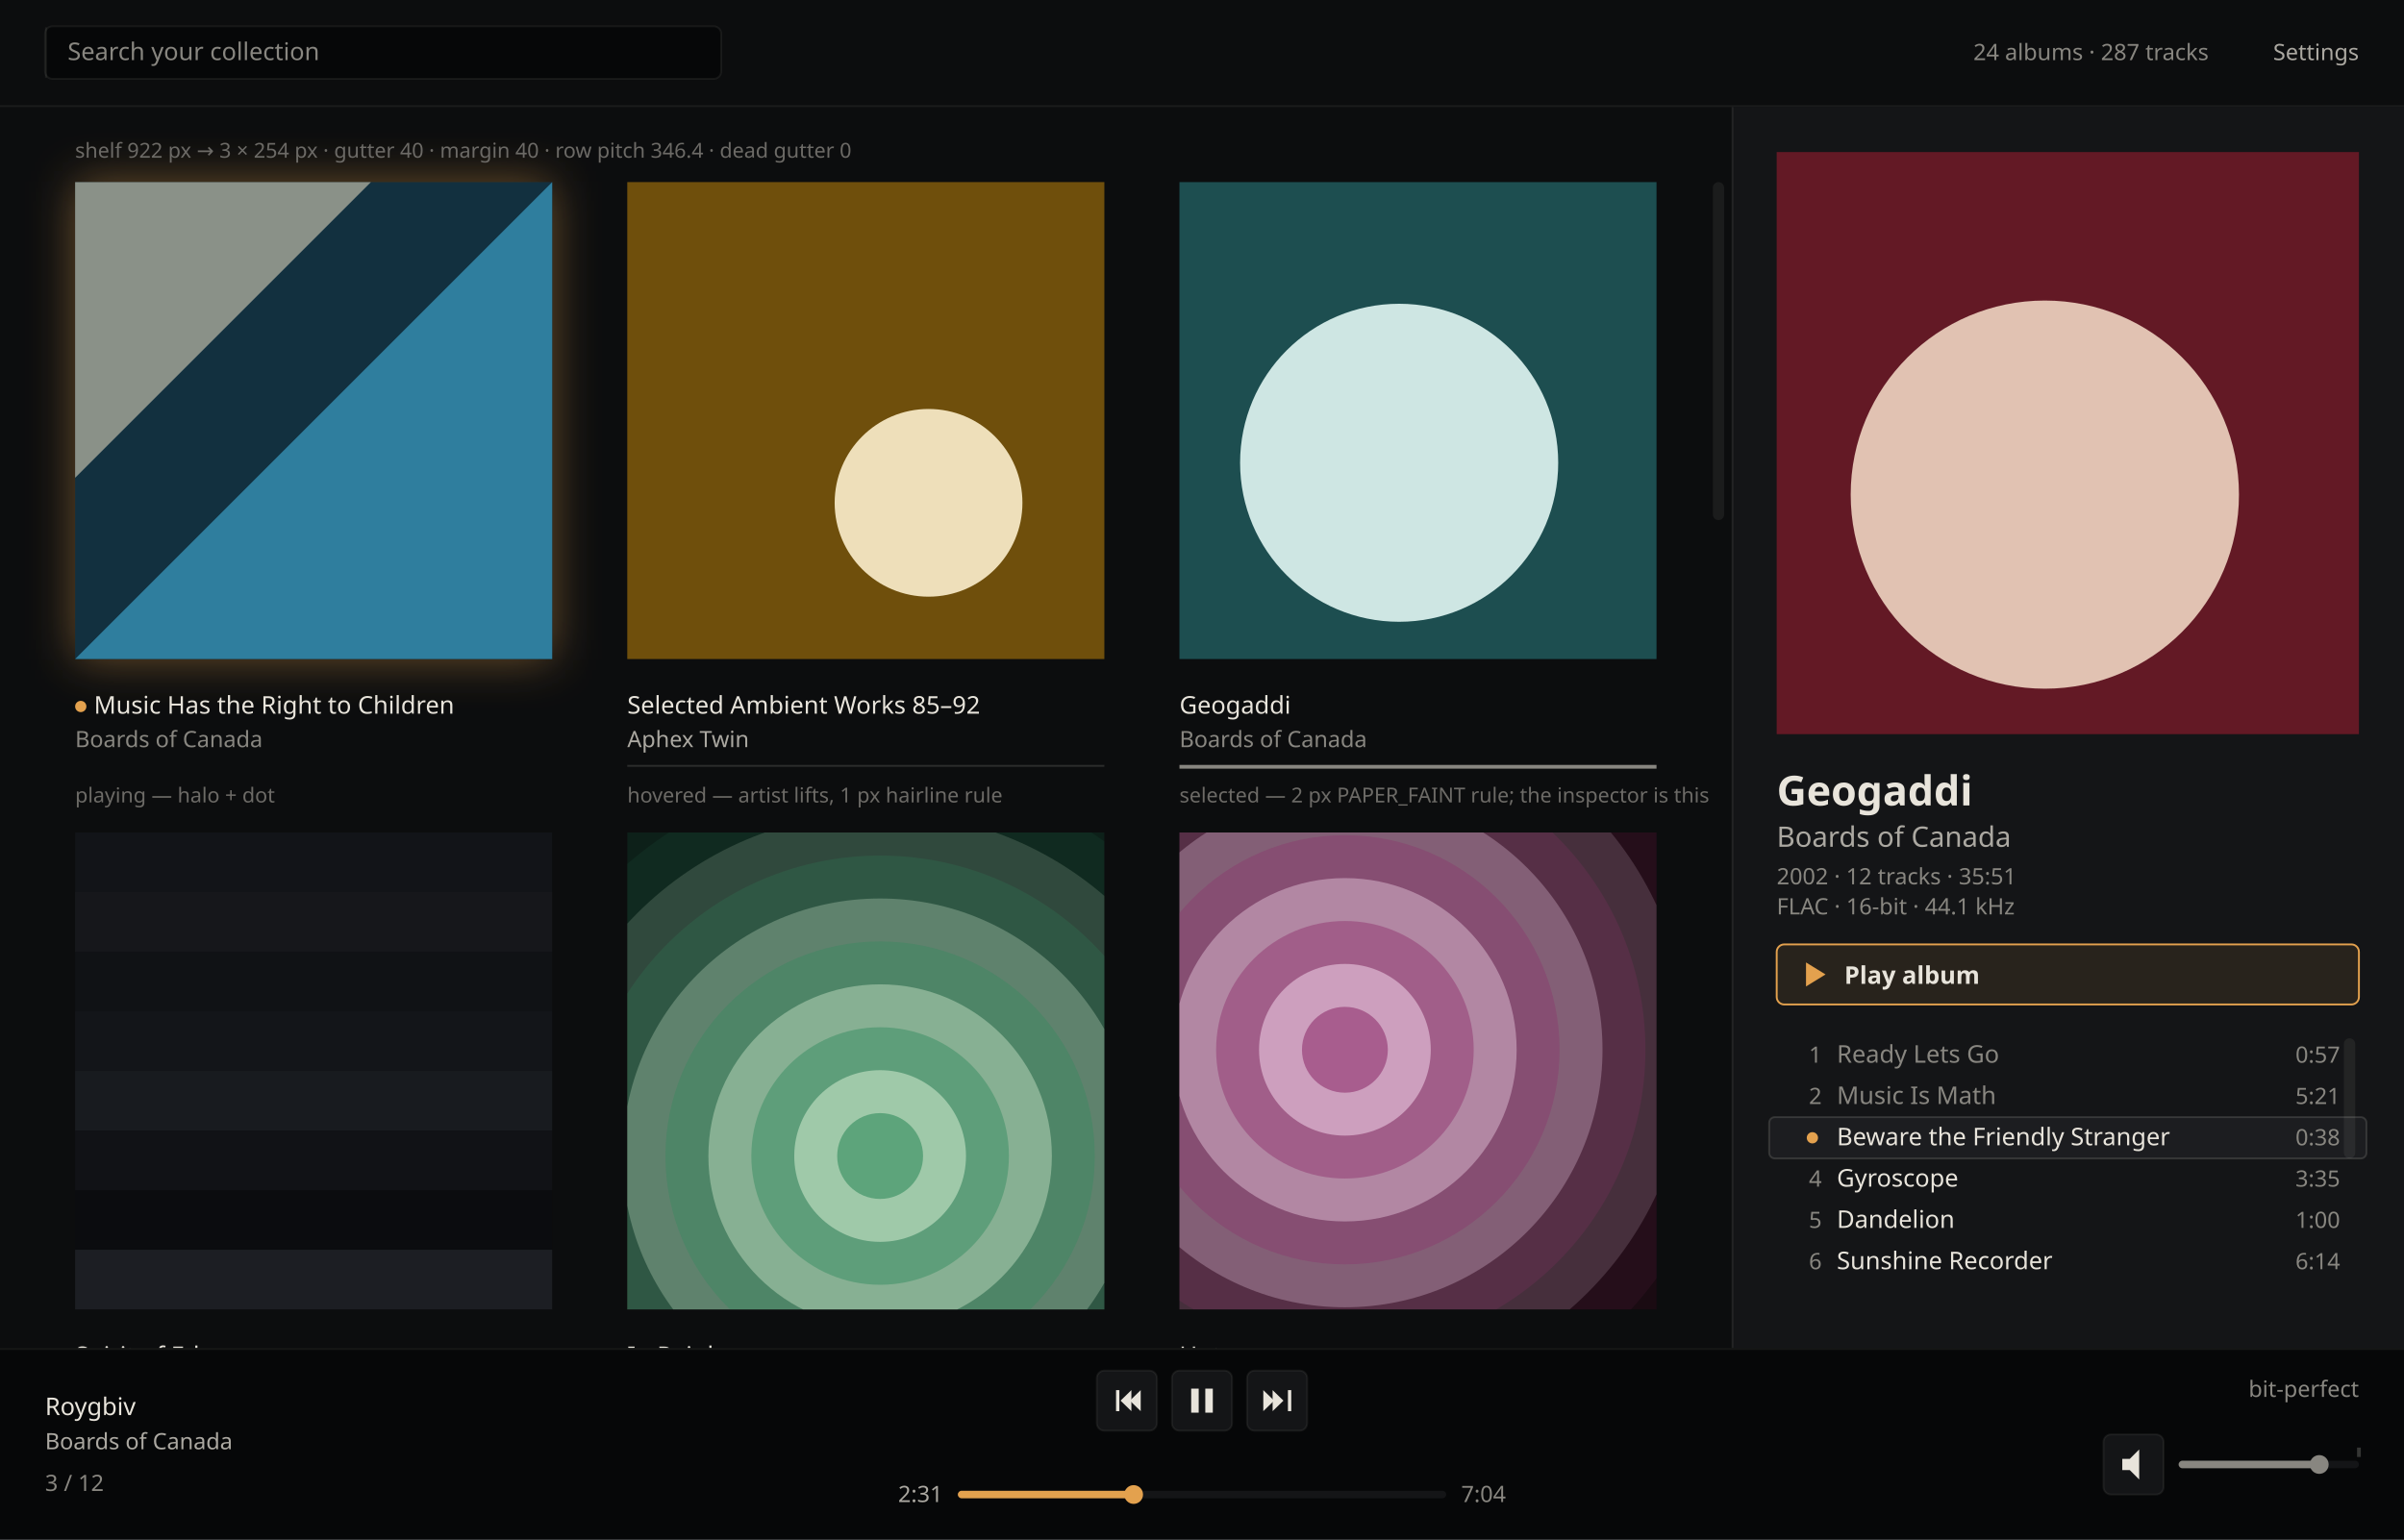
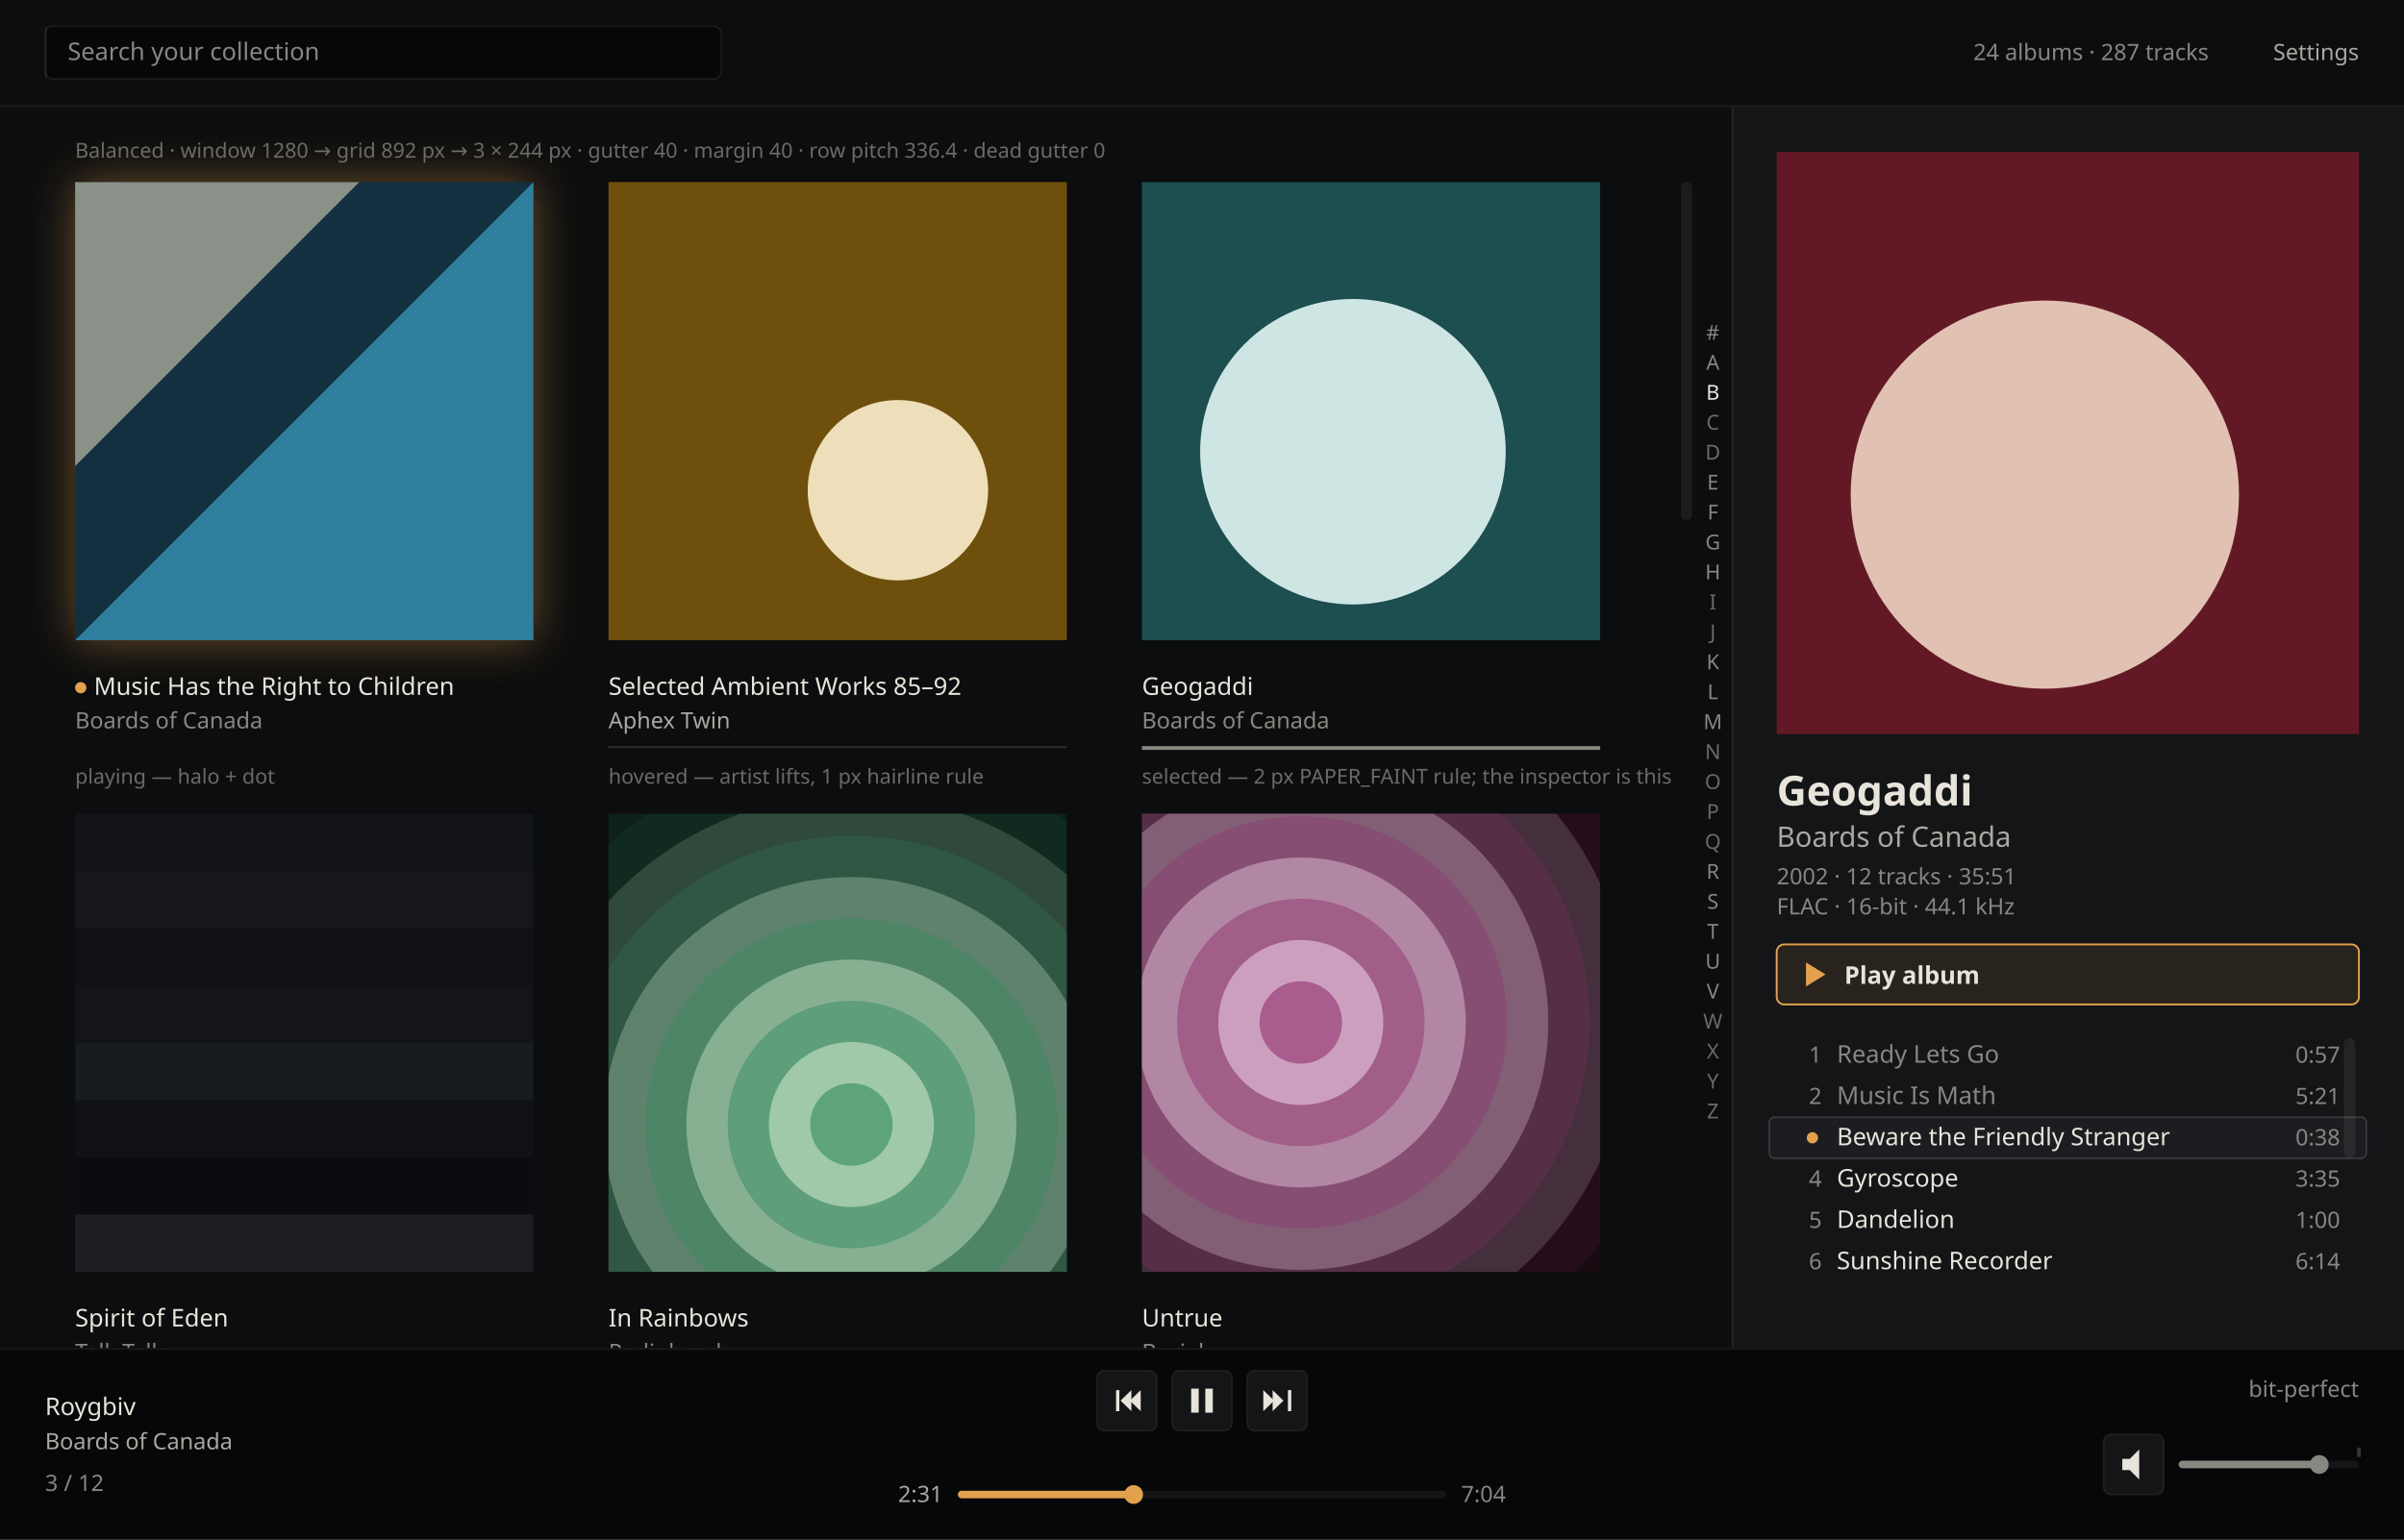
<svg xmlns="http://www.w3.org/2000/svg" width="1280" height="820" viewBox="0 0 1280 820">
  <defs>
-     <clipPath id="shelfclip">
-       <rect x="0" y="57" width="922" height="661" />
-     </clipPath>
-     <filter id="halo0" x="-60%" y="-60%" width="220%" height="220%">
+     <clipPath id="shelfclip112">
+       <rect x="0" y="57" width="892.0" height="661" />
+     </clipPath>
+     <filter id="halo113" x="-60%" y="-60%" width="220%" height="220%">
      <feGaussianBlur stdDeviation="12.0" />
    </filter>
-     <clipPath id="clip0">
-       <rect x="40.00" y="97.00" width="254.00" height="254.00" />
-     </clipPath>
-     <clipPath id="lab36">
-       <rect x="40.00" y="367.00" width="254.00" height="36.40" />
-     </clipPath>
-     <clipPath id="clip1">
-       <rect x="334.00" y="97.00" width="254.00" height="254.00" />
-     </clipPath>
-     <clipPath id="lab37">
-       <rect x="334.00" y="367.00" width="254.00" height="36.40" />
-     </clipPath>
-     <clipPath id="clip2">
-       <rect x="628.00" y="97.00" width="254.00" height="254.00" />
-     </clipPath>
-     <clipPath id="lab38">
-       <rect x="628.00" y="367.00" width="254.00" height="36.40" />
-     </clipPath>
-     <clipPath id="clip3">
-       <rect x="40.00" y="443.40" width="254.00" height="254.00" />
-     </clipPath>
-     <clipPath id="lab39">
-       <rect x="40.00" y="713.40" width="254.00" height="36.40" />
-     </clipPath>
-     <clipPath id="clip4">
-       <rect x="334.00" y="443.40" width="254.00" height="254.00" />
-     </clipPath>
-     <clipPath id="lab40">
-       <rect x="334.00" y="713.40" width="254.00" height="36.40" />
-     </clipPath>
-     <clipPath id="clip5">
-       <rect x="628.00" y="443.40" width="254.00" height="254.00" />
-     </clipPath>
-     <clipPath id="lab41">
-       <rect x="628.00" y="713.40" width="254.00" height="36.40" />
-     </clipPath>
-     <clipPath id="clip6">
-       <rect x="40.00" y="789.80" width="254.00" height="254.00" />
-     </clipPath>
-     <clipPath id="lab42">
-       <rect x="40.00" y="1059.80" width="254.00" height="36.40" />
-     </clipPath>
-     <clipPath id="clip7">
-       <rect x="334.00" y="789.80" width="254.00" height="254.00" />
-     </clipPath>
-     <clipPath id="lab43">
-       <rect x="334.00" y="1059.80" width="254.00" height="36.40" />
-     </clipPath>
-     <clipPath id="clip8">
-       <rect x="628.00" y="789.80" width="254.00" height="254.00" />
-     </clipPath>
-     <clipPath id="lab44">
-       <rect x="628.00" y="1059.80" width="254.00" height="36.40" />
-     </clipPath>
-     <clipPath id="clip15">
+     <clipPath id="clip114">
+       <rect x="40.00" y="97.00" width="244.00" height="244.00" />
+     </clipPath>
+     <clipPath id="lab116">
+       <rect x="40.00" y="357.00" width="244.00" height="36.40" />
+     </clipPath>
+     <clipPath id="clip117">
+       <rect x="324.00" y="97.00" width="244.00" height="244.00" />
+     </clipPath>
+     <clipPath id="lab119">
+       <rect x="324.00" y="357.00" width="244.00" height="36.40" />
+     </clipPath>
+     <clipPath id="clip120">
+       <rect x="608.00" y="97.00" width="244.00" height="244.00" />
+     </clipPath>
+     <clipPath id="lab122">
+       <rect x="608.00" y="357.00" width="244.00" height="36.40" />
+     </clipPath>
+     <clipPath id="clip123">
+       <rect x="40.00" y="433.40" width="244.00" height="244.00" />
+     </clipPath>
+     <clipPath id="lab125">
+       <rect x="40.00" y="693.40" width="244.00" height="36.40" />
+     </clipPath>
+     <clipPath id="clip126">
+       <rect x="324.00" y="433.40" width="244.00" height="244.00" />
+     </clipPath>
+     <clipPath id="lab128">
+       <rect x="324.00" y="693.40" width="244.00" height="36.40" />
+     </clipPath>
+     <clipPath id="clip129">
+       <rect x="608.00" y="433.40" width="244.00" height="244.00" />
+     </clipPath>
+     <clipPath id="lab131">
+       <rect x="608.00" y="693.40" width="244.00" height="36.40" />
+     </clipPath>
+     <clipPath id="clip132">
+       <rect x="40.00" y="769.80" width="244.00" height="244.00" />
+     </clipPath>
+     <clipPath id="lab134">
+       <rect x="40.00" y="1029.80" width="244.00" height="36.40" />
+     </clipPath>
+     <clipPath id="clip135">
+       <rect x="324.00" y="769.80" width="244.00" height="244.00" />
+     </clipPath>
+     <clipPath id="lab137">
+       <rect x="324.00" y="1029.80" width="244.00" height="36.40" />
+     </clipPath>
+     <clipPath id="clip138">
+       <rect x="608.00" y="769.80" width="244.00" height="244.00" />
+     </clipPath>
+     <clipPath id="lab140">
+       <rect x="608.00" y="1029.80" width="244.00" height="36.40" />
+     </clipPath>
+     <clipPath id="clip141">
      <rect x="946.00" y="81.00" width="310.00" height="310.00" />
    </clipPath>
  </defs>
  <rect x="0.00" y="0.00" width="1280.00" height="820.00" fill="#0C0D0E" />
  <rect x="0.00" y="0.00" width="1280.00" height="56.00" fill="#0C0D0E" />
  <line x1="0.00" y1="56.50" x2="1280.00" y2="56.50" stroke="#E8E4DB" stroke-width="1" stroke-opacity="0.07" />
  <rect x="24.00" y="14.00" width="360.00" height="28.00" fill="#060708" rx="4" />
  <line x1="24.50" y1="14.50" x2="24.50" y2="41.50" stroke="#E8E4DB" stroke-width="1" stroke-opacity="0.07" />
  <rect x="24.00" y="14.00" width="360" height="28" rx="4" fill="none" stroke="#E8E4DB" stroke-opacity="0.07" stroke-width="1" />
  <text x="36.00" y="32.00" font-family="IBM Plex Sans" font-size="13" font-weight="400" fill="#888680">Search your collection</text>
  <text x="1256.00" y="32.00" font-family="IBM Plex Sans" font-size="12" font-weight="400" fill="#ABA8A1" text-anchor="end">Settings</text>
  <text x="1176.00" y="32.00" font-family="IBM Plex Sans" font-size="12" font-weight="400" fill="#888680" text-anchor="end">24 albums · 287 tracks</text>
-   <g clip-path="url(#shelfclip)">
-     <rect x="40.00" y="97.00" width="254.00" height="254.00" fill="#E3A14E" fill-opacity="0.45" filter="url(#halo0)" />
-     <g clip-path="url(#clip0)">
-       <rect x="40.00" y="97.00" width="254.00" height="254.00" fill="#12303F" />
-       <path d="M40.00,351.00 L294.00,97.00 L294.00,351.00 Z" fill="#2F7E9E" />
-       <path d="M40.00,97.00 L197.48,97.00 L40.00,254.48 Z" fill="#EDE0C4" fill-opacity="0.55" />
-     </g>
-     <circle cx="43.00" cy="376.28" r="3.00" fill="#E3A14E" />
-     <g clip-path="url(#lab36)">
-       <text x="50.00" y="380.10" font-family="IBM Plex Sans" font-size="13" font-weight="500" fill="#E8E4DB">Music Has the Right to Children</text>
-       <text x="40.00" y="397.94" font-family="IBM Plex Sans" font-size="12" font-weight="400" fill="#888680">Boards of Canada</text>
-     </g>
-     <g clip-path="url(#clip1)">
-       <rect x="334.00" y="97.00" width="254.00" height="254.00" fill="#3A2A05" />
-       <rect x="334.00" y="97.00" width="254.00" height="254.00" fill="#D0961A" fill-opacity="0.35" />
-       <circle cx="494.40" cy="267.81" r="49.99" fill="#FFF3D2" fill-opacity="0.88" />
-     </g>
-     <g clip-path="url(#lab37)">
-       <text x="334.00" y="380.10" font-family="IBM Plex Sans" font-size="13" font-weight="500" fill="#E8E4DB">Selected Ambient Works 85–92</text>
-       <text x="334.00" y="397.94" font-family="IBM Plex Sans" font-size="12" font-weight="400" fill="#ABA8A1">Aphex Twin</text>
-     </g>
-     <line x1="334.00" y1="407.90" x2="588.00" y2="407.90" stroke="#E8E4DB" stroke-width="1" stroke-opacity="0.15" />
-     <g clip-path="url(#clip2)">
-       <rect x="628.00" y="97.00" width="254.00" height="254.00" fill="#0A1A1E" />
-       <rect x="628.00" y="97.00" width="254.00" height="254.00" fill="#3FB0AD" fill-opacity="0.35" />
-       <circle cx="744.97" cy="246.48" r="84.69" fill="#E6FBF7" fill-opacity="0.88" />
-     </g>
-     <g clip-path="url(#lab38)">
-       <text x="628.00" y="380.10" font-family="IBM Plex Sans" font-size="13" font-weight="500" fill="#E8E4DB">Geogaddi</text>
-       <text x="628.00" y="397.94" font-family="IBM Plex Sans" font-size="12" font-weight="400" fill="#888680">Boards of Canada</text>
-     </g>
-     <rect x="628.00" y="407.40" width="254.00" height="2.00" fill="#888680" />
-     <g clip-path="url(#clip3)">
-       <rect x="40.00" y="443.40" width="254.00" height="254.00" fill="#08090B" />
-       <rect x="40.00" y="443.40" width="254.00" height="31.75" fill="#191B20" fill-opacity="0.629" />
-       <rect x="40.00" y="475.15" width="254.00" height="31.75" fill="#3A3E46" fill-opacity="0.282" />
-       <rect x="40.00" y="506.90" width="254.00" height="31.75" fill="#191B20" fill-opacity="0.486" />
-       <rect x="40.00" y="538.65" width="254.00" height="31.75" fill="#191B20" fill-opacity="0.689" />
-       <rect x="40.00" y="570.40" width="254.00" height="31.75" fill="#3A3E46" fill-opacity="0.343" />
-       <rect x="40.00" y="602.15" width="254.00" height="31.75" fill="#191B20" fill-opacity="0.546" />
-       <rect x="40.00" y="633.90" width="254.00" height="31.75" fill="#191B20" fill-opacity="0.2" />
-       <rect x="40.00" y="665.65" width="254.00" height="31.75" fill="#3A3E46" fill-opacity="0.403" />
-     </g>
-     <g clip-path="url(#lab39)">
-       <text x="40.00" y="726.50" font-family="IBM Plex Sans" font-size="13" font-weight="500" fill="#E8E4DB">Spirit of Eden</text>
-       <text x="40.00" y="744.34" font-family="IBM Plex Sans" font-size="12" font-weight="400" fill="#888680">Talk Talk</text>
-     </g>
-     <g clip-path="url(#clip4)">
-       <rect x="334.00" y="443.40" width="254.00" height="254.00" fill="#0D2019" />
-       <circle cx="468.62" cy="615.71" r="205.74" fill="#2E8A5B" fill-opacity="0.1" />
-       <circle cx="468.62" cy="615.71" r="182.88" fill="#DCF0D6" fill-opacity="0.16" />
-       <circle cx="468.62" cy="615.71" r="160.02" fill="#2E8A5B" fill-opacity="0.22" />
-       <circle cx="468.62" cy="615.71" r="137.16" fill="#DCF0D6" fill-opacity="0.28" />
-       <circle cx="468.62" cy="615.71" r="114.30" fill="#2E8A5B" fill-opacity="0.34" />
-       <circle cx="468.62" cy="615.71" r="91.44" fill="#DCF0D6" fill-opacity="0.4" />
-       <circle cx="468.62" cy="615.71" r="68.58" fill="#2E8A5B" fill-opacity="0.46" />
-       <circle cx="468.62" cy="615.71" r="45.72" fill="#DCF0D6" fill-opacity="0.52" />
-       <circle cx="468.62" cy="615.71" r="22.86" fill="#2E8A5B" fill-opacity="0.58" />
-     </g>
-     <g clip-path="url(#lab40)">
-       <text x="334.00" y="726.50" font-family="IBM Plex Sans" font-size="13" font-weight="500" fill="#E8E4DB">In Rainbows</text>
-       <text x="334.00" y="744.34" font-family="IBM Plex Sans" font-size="12" font-weight="400" fill="#888680">Radiohead</text>
-     </g>
-     <g clip-path="url(#clip5)">
-       <rect x="628.00" y="443.40" width="254.00" height="254.00" fill="#1A0B12" />
-       <circle cx="716.09" cy="559.12" r="205.74" fill="#8E2E6B" fill-opacity="0.1" />
-       <circle cx="716.09" cy="559.12" r="182.88" fill="#F6DCEF" fill-opacity="0.16" />
-       <circle cx="716.09" cy="559.12" r="160.02" fill="#8E2E6B" fill-opacity="0.22" />
-       <circle cx="716.09" cy="559.12" r="137.16" fill="#F6DCEF" fill-opacity="0.28" />
-       <circle cx="716.09" cy="559.12" r="114.30" fill="#8E2E6B" fill-opacity="0.34" />
-       <circle cx="716.09" cy="559.12" r="91.44" fill="#F6DCEF" fill-opacity="0.4" />
-       <circle cx="716.09" cy="559.12" r="68.58" fill="#8E2E6B" fill-opacity="0.46" />
-       <circle cx="716.09" cy="559.12" r="45.72" fill="#F6DCEF" fill-opacity="0.52" />
-       <circle cx="716.09" cy="559.12" r="22.86" fill="#8E2E6B" fill-opacity="0.58" />
-     </g>
-     <g clip-path="url(#lab41)">
-       <text x="628.00" y="726.50" font-family="IBM Plex Sans" font-size="13" font-weight="500" fill="#E8E4DB">Untrue</text>
-       <text x="628.00" y="744.34" font-family="IBM Plex Sans" font-size="12" font-weight="400" fill="#888680">Burial</text>
-     </g>
-     <g clip-path="url(#clip6)">
-       <rect x="40.00" y="789.80" width="254.00" height="254.00" fill="#5A2408" />
-       <rect x="40.00" y="789.80" width="254.00" height="36.29" fill="#E0692A" fill-opacity="0.189" />
-       <rect x="40.00" y="826.09" width="254.00" height="36.29" fill="#E0692A" fill-opacity="0.392" />
-       <rect x="40.00" y="862.37" width="254.00" height="36.29" fill="#FFE3C4" fill-opacity="0.596" />
-       <rect x="40.00" y="898.66" width="254.00" height="36.29" fill="#E0692A" fill-opacity="0.249" />
-       <rect x="40.00" y="934.94" width="254.00" height="36.29" fill="#E0692A" fill-opacity="0.453" />
-       <rect x="40.00" y="971.23" width="254.00" height="36.29" fill="#FFE3C4" fill-opacity="0.656" />
-       <rect x="40.00" y="1007.51" width="254.00" height="36.29" fill="#E0692A" fill-opacity="0.309" />
-     </g>
-     <g clip-path="url(#lab42)">
-       <text x="40.00" y="1072.90" font-family="IBM Plex Sans" font-size="13" font-weight="500" fill="#E8E4DB">Loveless</text>
-       <text x="40.00" y="1090.74" font-family="IBM Plex Sans" font-size="12" font-weight="400" fill="#888680">My Bloody Valentine</text>
-     </g>
-     <g clip-path="url(#clip7)">
-       <rect x="334.00" y="789.80" width="254.00" height="254.00" fill="#E4E0D6" />
-       <rect x="334.00" y="789.80" width="254.00" height="28.22" fill="#B9B2A4" fill-opacity="0.414" />
-       <rect x="334.00" y="818.02" width="254.00" height="28.22" fill="#B9B2A4" fill-opacity="0.618" />
-       <rect x="334.00" y="846.24" width="254.00" height="28.22" fill="#2A2723" fill-opacity="0.271" />
-       <rect x="334.00" y="874.47" width="254.00" height="28.22" fill="#B9B2A4" fill-opacity="0.475" />
-       <rect x="334.00" y="902.69" width="254.00" height="28.22" fill="#B9B2A4" fill-opacity="0.678" />
-       <rect x="334.00" y="930.91" width="254.00" height="28.22" fill="#2A2723" fill-opacity="0.332" />
-       <rect x="334.00" y="959.13" width="254.00" height="28.22" fill="#B9B2A4" fill-opacity="0.535" />
-       <rect x="334.00" y="987.36" width="254.00" height="28.22" fill="#B9B2A4" fill-opacity="0.189" />
-       <rect x="334.00" y="1015.58" width="254.00" height="28.22" fill="#2A2723" fill-opacity="0.392" />
-     </g>
-     <g clip-path="url(#lab43)">
-       <text x="334.00" y="1072.90" font-family="IBM Plex Sans" font-size="13" font-weight="500" fill="#E8E4DB">The Disintegration Loops</text>
-       <text x="334.00" y="1090.74" font-family="IBM Plex Sans" font-size="12" font-weight="400" fill="#888680">William Basinski</text>
-     </g>
-     <g clip-path="url(#clip8)">
-       <rect x="628.00" y="789.80" width="254.00" height="254.00" fill="#3A0F18" />
-       <rect x="628.00" y="789.80" width="254.00" height="254.00" fill="#B02B3C" fill-opacity="0.35" />
-       <circle cx="780.78" cy="943.72" r="49.34" fill="#F2D9C6" fill-opacity="0.88" />
-     </g>
-     <g clip-path="url(#lab44)">
-       <text x="628.00" y="1072.90" font-family="IBM Plex Sans" font-size="13" font-weight="500" fill="#E8E4DB">Endtroducing.....</text>
-       <text x="628.00" y="1090.74" font-family="IBM Plex Sans" font-size="12" font-weight="400" fill="#888680">DJ Shadow</text>
+   <g clip-path="url(#shelfclip112)">
+     <rect x="40.00" y="97.00" width="244.00" height="244.00" fill="#E3A14E" fill-opacity="0.45" filter="url(#halo113)" />
+     <g clip-path="url(#clip114)">
+       <rect x="40.00" y="97.00" width="244.00" height="244.00" fill="#12303F" />
+       <path d="M40.00,341.00 L284.00,97.00 L284.00,341.00 Z" fill="#2F7E9E" />
+       <path d="M40.00,97.00 L191.28,97.00 L40.00,248.28 Z" fill="#EDE0C4" fill-opacity="0.55" />
+     </g>
+     <circle cx="43.00" cy="366.28" r="3.00" fill="#E3A14E" />
+     <g clip-path="url(#lab116)">
+       <text x="50.00" y="370.10" font-family="IBM Plex Sans" font-size="13" font-weight="500" fill="#E8E4DB">Music Has the Right to Children</text>
+       <text x="40.00" y="387.94" font-family="IBM Plex Sans" font-size="12" font-weight="400" fill="#888680">Boards of Canada</text>
+     </g>
+     <g clip-path="url(#clip117)">
+       <rect x="324.00" y="97.00" width="244.00" height="244.00" fill="#3A2A05" />
+       <rect x="324.00" y="97.00" width="244.00" height="244.00" fill="#D0961A" fill-opacity="0.35" />
+       <circle cx="478.09" cy="261.09" r="48.02" fill="#FFF3D2" fill-opacity="0.88" />
+     </g>
+     <g clip-path="url(#lab119)">
+       <text x="324.00" y="370.10" font-family="IBM Plex Sans" font-size="13" font-weight="500" fill="#E8E4DB">Selected Ambient Works 85–92</text>
+       <text x="324.00" y="387.94" font-family="IBM Plex Sans" font-size="12" font-weight="400" fill="#ABA8A1">Aphex Twin</text>
+     </g>
+     <line x1="324.00" y1="397.90" x2="568.00" y2="397.90" stroke="#E8E4DB" stroke-width="1" stroke-opacity="0.15" />
+     <g clip-path="url(#clip120)">
+       <rect x="608.00" y="97.00" width="244.00" height="244.00" fill="#0A1A1E" />
+       <rect x="608.00" y="97.00" width="244.00" height="244.00" fill="#3FB0AD" fill-opacity="0.35" />
+       <circle cx="720.36" cy="240.59" r="81.36" fill="#E6FBF7" fill-opacity="0.88" />
+     </g>
+     <g clip-path="url(#lab122)">
+       <text x="608.00" y="370.10" font-family="IBM Plex Sans" font-size="13" font-weight="500" fill="#E8E4DB">Geogaddi</text>
+       <text x="608.00" y="387.94" font-family="IBM Plex Sans" font-size="12" font-weight="400" fill="#888680">Boards of Canada</text>
+     </g>
+     <rect x="608.00" y="397.40" width="244.00" height="2.00" fill="#888680" />
+     <g clip-path="url(#clip123)">
+       <rect x="40.00" y="433.40" width="244.00" height="244.00" fill="#08090B" />
+       <rect x="40.00" y="433.40" width="244.00" height="30.50" fill="#191B20" fill-opacity="0.629" />
+       <rect x="40.00" y="463.90" width="244.00" height="30.50" fill="#3A3E46" fill-opacity="0.282" />
+       <rect x="40.00" y="494.40" width="244.00" height="30.50" fill="#191B20" fill-opacity="0.486" />
+       <rect x="40.00" y="524.90" width="244.00" height="30.50" fill="#191B20" fill-opacity="0.689" />
+       <rect x="40.00" y="555.40" width="244.00" height="30.50" fill="#3A3E46" fill-opacity="0.343" />
+       <rect x="40.00" y="585.90" width="244.00" height="30.50" fill="#191B20" fill-opacity="0.546" />
+       <rect x="40.00" y="616.40" width="244.00" height="30.50" fill="#191B20" fill-opacity="0.2" />
+       <rect x="40.00" y="646.90" width="244.00" height="30.50" fill="#3A3E46" fill-opacity="0.403" />
+     </g>
+     <g clip-path="url(#lab125)">
+       <text x="40.00" y="706.50" font-family="IBM Plex Sans" font-size="13" font-weight="500" fill="#E8E4DB">Spirit of Eden</text>
+       <text x="40.00" y="724.34" font-family="IBM Plex Sans" font-size="12" font-weight="400" fill="#888680">Talk Talk</text>
+     </g>
+     <g clip-path="url(#clip126)">
+       <rect x="324.00" y="433.40" width="244.00" height="244.00" fill="#0D2019" />
+       <circle cx="453.32" cy="598.93" r="197.64" fill="#2E8A5B" fill-opacity="0.1" />
+       <circle cx="453.32" cy="598.93" r="175.68" fill="#DCF0D6" fill-opacity="0.16" />
+       <circle cx="453.32" cy="598.93" r="153.72" fill="#2E8A5B" fill-opacity="0.22" />
+       <circle cx="453.32" cy="598.93" r="131.76" fill="#DCF0D6" fill-opacity="0.28" />
+       <circle cx="453.32" cy="598.93" r="109.80" fill="#2E8A5B" fill-opacity="0.34" />
+       <circle cx="453.32" cy="598.93" r="87.84" fill="#DCF0D6" fill-opacity="0.4" />
+       <circle cx="453.32" cy="598.93" r="65.88" fill="#2E8A5B" fill-opacity="0.46" />
+       <circle cx="453.32" cy="598.93" r="43.92" fill="#DCF0D6" fill-opacity="0.52" />
+       <circle cx="453.32" cy="598.93" r="21.96" fill="#2E8A5B" fill-opacity="0.58" />
+     </g>
+     <g clip-path="url(#lab128)">
+       <text x="324.00" y="706.50" font-family="IBM Plex Sans" font-size="13" font-weight="500" fill="#E8E4DB">In Rainbows</text>
+       <text x="324.00" y="724.34" font-family="IBM Plex Sans" font-size="12" font-weight="400" fill="#888680">Radiohead</text>
+     </g>
+     <g clip-path="url(#clip129)">
+       <rect x="608.00" y="433.40" width="244.00" height="244.00" fill="#1A0B12" />
+       <circle cx="692.62" cy="544.57" r="197.64" fill="#8E2E6B" fill-opacity="0.1" />
+       <circle cx="692.62" cy="544.57" r="175.68" fill="#F6DCEF" fill-opacity="0.16" />
+       <circle cx="692.62" cy="544.57" r="153.72" fill="#8E2E6B" fill-opacity="0.22" />
+       <circle cx="692.62" cy="544.57" r="131.76" fill="#F6DCEF" fill-opacity="0.28" />
+       <circle cx="692.62" cy="544.57" r="109.80" fill="#8E2E6B" fill-opacity="0.34" />
+       <circle cx="692.62" cy="544.57" r="87.84" fill="#F6DCEF" fill-opacity="0.4" />
+       <circle cx="692.62" cy="544.57" r="65.88" fill="#8E2E6B" fill-opacity="0.46" />
+       <circle cx="692.62" cy="544.57" r="43.92" fill="#F6DCEF" fill-opacity="0.52" />
+       <circle cx="692.62" cy="544.57" r="21.96" fill="#8E2E6B" fill-opacity="0.58" />
+     </g>
+     <g clip-path="url(#lab131)">
+       <text x="608.00" y="706.50" font-family="IBM Plex Sans" font-size="13" font-weight="500" fill="#E8E4DB">Untrue</text>
+       <text x="608.00" y="724.34" font-family="IBM Plex Sans" font-size="12" font-weight="400" fill="#888680">Burial</text>
+     </g>
+     <g clip-path="url(#clip132)">
+       <rect x="40.00" y="769.80" width="244.00" height="244.00" fill="#5A2408" />
+       <rect x="40.00" y="769.80" width="244.00" height="34.86" fill="#E0692A" fill-opacity="0.189" />
+       <rect x="40.00" y="804.66" width="244.00" height="34.86" fill="#E0692A" fill-opacity="0.392" />
+       <rect x="40.00" y="839.51" width="244.00" height="34.86" fill="#FFE3C4" fill-opacity="0.596" />
+       <rect x="40.00" y="874.37" width="244.00" height="34.86" fill="#E0692A" fill-opacity="0.249" />
+       <rect x="40.00" y="909.23" width="244.00" height="34.86" fill="#E0692A" fill-opacity="0.453" />
+       <rect x="40.00" y="944.09" width="244.00" height="34.86" fill="#FFE3C4" fill-opacity="0.656" />
+       <rect x="40.00" y="978.94" width="244.00" height="34.86" fill="#E0692A" fill-opacity="0.309" />
+     </g>
+     <g clip-path="url(#lab134)">
+       <text x="40.00" y="1042.90" font-family="IBM Plex Sans" font-size="13" font-weight="500" fill="#E8E4DB">Loveless</text>
+       <text x="40.00" y="1060.74" font-family="IBM Plex Sans" font-size="12" font-weight="400" fill="#888680">My Bloody Valentine</text>
+     </g>
+     <g clip-path="url(#clip135)">
+       <rect x="324.00" y="769.80" width="244.00" height="244.00" fill="#E4E0D6" />
+       <rect x="324.00" y="769.80" width="244.00" height="27.11" fill="#B9B2A4" fill-opacity="0.414" />
+       <rect x="324.00" y="796.91" width="244.00" height="27.11" fill="#B9B2A4" fill-opacity="0.618" />
+       <rect x="324.00" y="824.02" width="244.00" height="27.11" fill="#2A2723" fill-opacity="0.271" />
+       <rect x="324.00" y="851.13" width="244.00" height="27.11" fill="#B9B2A4" fill-opacity="0.475" />
+       <rect x="324.00" y="878.24" width="244.00" height="27.11" fill="#B9B2A4" fill-opacity="0.678" />
+       <rect x="324.00" y="905.36" width="244.00" height="27.11" fill="#2A2723" fill-opacity="0.332" />
+       <rect x="324.00" y="932.47" width="244.00" height="27.11" fill="#B9B2A4" fill-opacity="0.535" />
+       <rect x="324.00" y="959.58" width="244.00" height="27.11" fill="#B9B2A4" fill-opacity="0.189" />
+       <rect x="324.00" y="986.69" width="244.00" height="27.11" fill="#2A2723" fill-opacity="0.392" />
+     </g>
+     <g clip-path="url(#lab137)">
+       <text x="324.00" y="1042.90" font-family="IBM Plex Sans" font-size="13" font-weight="500" fill="#E8E4DB">The Disintegration Loops</text>
+       <text x="324.00" y="1060.74" font-family="IBM Plex Sans" font-size="12" font-weight="400" fill="#888680">William Basinski</text>
+     </g>
+     <g clip-path="url(#clip138)">
+       <rect x="608.00" y="769.80" width="244.00" height="244.00" fill="#3A0F18" />
+       <rect x="608.00" y="769.80" width="244.00" height="244.00" fill="#B02B3C" fill-opacity="0.35" />
+       <circle cx="754.77" cy="917.66" r="47.39" fill="#F2D9C6" fill-opacity="0.88" />
+     </g>
+     <g clip-path="url(#lab140)">
+       <text x="608.00" y="1042.90" font-family="IBM Plex Sans" font-size="13" font-weight="500" fill="#E8E4DB">Endtroducing.....</text>
+       <text x="608.00" y="1060.74" font-family="IBM Plex Sans" font-size="12" font-weight="400" fill="#888680">DJ Shadow</text>
    </g>
  </g>
-   <rect x="912.00" y="97.00" width="6.00" height="180.00" fill="#E8E4DB" fill-opacity="0.07" rx="3" />
+   <rect x="895.00" y="97.00" width="6.00" height="180.00" fill="#E8E4DB" fill-opacity="0.07" rx="3" />
+   <text x="912.00" y="180.98" font-family="IBM Plex Sans" font-size="11" font-weight="400" fill="#888680" text-anchor="middle">#</text>
+   <text x="912.00" y="196.93" font-family="IBM Plex Sans" font-size="11" font-weight="400" fill="#888680" text-anchor="middle">A</text>
+   <text x="912.00" y="212.88" font-family="IBM Plex Sans" font-size="11" font-weight="500" fill="#E8E4DB" text-anchor="middle">B</text>
+   <text x="912.00" y="228.83" font-family="IBM Plex Sans" font-size="11" font-weight="400" fill="#6C6A66" text-anchor="middle">C</text>
+   <text x="912.00" y="244.78" font-family="IBM Plex Sans" font-size="11" font-weight="400" fill="#6C6A66" text-anchor="middle">D</text>
+   <text x="912.00" y="260.73" font-family="IBM Plex Sans" font-size="11" font-weight="400" fill="#888680" text-anchor="middle">E</text>
+   <text x="912.00" y="276.68" font-family="IBM Plex Sans" font-size="11" font-weight="400" fill="#888680" text-anchor="middle">F</text>
+   <text x="912.00" y="292.62" font-family="IBM Plex Sans" font-size="11" font-weight="400" fill="#888680" text-anchor="middle">G</text>
+   <text x="912.00" y="308.57" font-family="IBM Plex Sans" font-size="11" font-weight="400" fill="#888680" text-anchor="middle">H</text>
+   <text x="912.00" y="324.53" font-family="IBM Plex Sans" font-size="11" font-weight="400" fill="#6C6A66" text-anchor="middle">I</text>
+   <text x="912.00" y="340.48" font-family="IBM Plex Sans" font-size="11" font-weight="400" fill="#6C6A66" text-anchor="middle">J</text>
+   <text x="912.00" y="356.43" font-family="IBM Plex Sans" font-size="11" font-weight="400" fill="#888680" text-anchor="middle">K</text>
+   <text x="912.00" y="372.38" font-family="IBM Plex Sans" font-size="11" font-weight="400" fill="#888680" text-anchor="middle">L</text>
+   <text x="912.00" y="388.32" font-family="IBM Plex Sans" font-size="11" font-weight="400" fill="#888680" text-anchor="middle">M</text>
+   <text x="912.00" y="404.28" font-family="IBM Plex Sans" font-size="11" font-weight="400" fill="#6C6A66" text-anchor="middle">N</text>
+   <text x="912.00" y="420.23" font-family="IBM Plex Sans" font-size="11" font-weight="400" fill="#6C6A66" text-anchor="middle">O</text>
+   <text x="912.00" y="436.18" font-family="IBM Plex Sans" font-size="11" font-weight="400" fill="#6C6A66" text-anchor="middle">P</text>
+   <text x="912.00" y="452.12" font-family="IBM Plex Sans" font-size="11" font-weight="400" fill="#6C6A66" text-anchor="middle">Q</text>
+   <text x="912.00" y="468.07" font-family="IBM Plex Sans" font-size="11" font-weight="400" fill="#888680" text-anchor="middle">R</text>
+   <text x="912.00" y="484.03" font-family="IBM Plex Sans" font-size="11" font-weight="400" fill="#888680" text-anchor="middle">S</text>
+   <text x="912.00" y="499.98" font-family="IBM Plex Sans" font-size="11" font-weight="400" fill="#888680" text-anchor="middle">T</text>
+   <text x="912.00" y="515.92" font-family="IBM Plex Sans" font-size="11" font-weight="400" fill="#888680" text-anchor="middle">U</text>
+   <text x="912.00" y="531.88" font-family="IBM Plex Sans" font-size="11" font-weight="400" fill="#888680" text-anchor="middle">V</text>
+   <text x="912.00" y="547.82" font-family="IBM Plex Sans" font-size="11" font-weight="400" fill="#6C6A66" text-anchor="middle">W</text>
+   <text x="912.00" y="563.77" font-family="IBM Plex Sans" font-size="11" font-weight="400" fill="#6C6A66" text-anchor="middle">X</text>
+   <text x="912.00" y="579.72" font-family="IBM Plex Sans" font-size="11" font-weight="400" fill="#6C6A66" text-anchor="middle">Y</text>
+   <text x="912.00" y="595.67" font-family="IBM Plex Sans" font-size="11" font-weight="400" fill="#6C6A66" text-anchor="middle">Z</text>
  <rect x="922.00" y="57.00" width="358.00" height="661.00" fill="#141517" />
  <line x1="922.50" y1="57.00" x2="922.50" y2="718.00" stroke="#E8E4DB" stroke-width="1" stroke-opacity="0.07" />
-   <g clip-path="url(#clip15)">
+   <g clip-path="url(#clip141)">
    <rect x="946.00" y="81.00" width="310.00" height="310.00" fill="#3A0F18" />
    <rect x="946.00" y="81.00" width="310.00" height="310.00" fill="#B02B3C" fill-opacity="0.35" />
    <circle cx="1088.76" cy="263.44" r="103.37" fill="#F2D9C6" fill-opacity="0.88" />
  </g>
  <text x="946.00" y="429.00" font-family="IBM Plex Sans" font-size="22" font-weight="600" fill="#E8E4DB">Geogaddi</text>
  <text x="946.00" y="451.00" font-family="IBM Plex Sans" font-size="15" font-weight="400" fill="#ABA8A1">Boards of Canada</text>
  <text x="946.00" y="471.00" font-family="IBM Plex Sans" font-size="12" font-weight="400" fill="#888680">2002 · 12 tracks · 35:51</text>
  <text x="946.00" y="487.00" font-family="IBM Plex Sans" font-size="12" font-weight="400" fill="#888680">FLAC · 16-bit · 44.1 kHz</text>
  <rect x="946.00" y="503.00" width="310.00" height="32.00" fill="#E3A14E" fill-opacity="0.1" rx="4" />
  <rect x="946.00" y="503.00" width="310.00" height="32" rx="4" fill="none" stroke="#E3A14E" stroke-width="1" />
  <path d="M961.60,512.60 L972.00,519.00 L961.60,525.40 Z" fill="#E3A14E" fill-opacity="1.0" />
  <text x="982.00" y="524.00" font-family="IBM Plex Sans" font-size="13" font-weight="600" fill="#E8E4DB">Play album</text>
  <text x="970.00" y="566.00" font-family="IBM Plex Sans" font-size="12" font-weight="400" fill="#888680" text-anchor="end">1</text>
  <text x="978.00" y="566.00" font-family="IBM Plex Sans" font-size="13" font-weight="400" fill="#888680">Ready Lets Go</text>
  <text x="1246.00" y="566.00" font-family="IBM Plex Sans" font-size="12" font-weight="400" fill="#888680" text-anchor="end">0:57</text>
  <text x="970.00" y="588.00" font-family="IBM Plex Sans" font-size="12" font-weight="400" fill="#888680" text-anchor="end">2</text>
  <text x="978.00" y="588.00" font-family="IBM Plex Sans" font-size="13" font-weight="400" fill="#888680">Music Is Math</text>
  <text x="1246.00" y="588.00" font-family="IBM Plex Sans" font-size="12" font-weight="400" fill="#888680" text-anchor="end">5:21</text>
  <rect x="942.00" y="595.00" width="318.00" height="22.00" fill="#1C1D20" rx="3" />
  <rect x="942.00" y="595.00" width="318.00" height="22" rx="3" fill="none" stroke="#E8E4DB" stroke-opacity="0.15" />
  <circle cx="965.00" cy="606.00" r="3.00" fill="#E3A14E" />
  <text x="978.00" y="610.00" font-family="IBM Plex Sans" font-size="13" font-weight="500" fill="#E8E4DB">Beware the Friendly Stranger</text>
  <text x="1246.00" y="610.00" font-family="IBM Plex Sans" font-size="12" font-weight="400" fill="#888680" text-anchor="end">0:38</text>
  <text x="970.00" y="632.00" font-family="IBM Plex Sans" font-size="12" font-weight="400" fill="#888680" text-anchor="end">4</text>
  <text x="978.00" y="632.00" font-family="IBM Plex Sans" font-size="13" font-weight="400" fill="#E8E4DB">Gyroscope</text>
  <text x="1246.00" y="632.00" font-family="IBM Plex Sans" font-size="12" font-weight="400" fill="#888680" text-anchor="end">3:35</text>
  <text x="970.00" y="654.00" font-family="IBM Plex Sans" font-size="12" font-weight="400" fill="#888680" text-anchor="end">5</text>
  <text x="978.00" y="654.00" font-family="IBM Plex Sans" font-size="13" font-weight="400" fill="#E8E4DB">Dandelion</text>
  <text x="1246.00" y="654.00" font-family="IBM Plex Sans" font-size="12" font-weight="400" fill="#888680" text-anchor="end">1:00</text>
  <text x="970.00" y="676.00" font-family="IBM Plex Sans" font-size="12" font-weight="400" fill="#888680" text-anchor="end">6</text>
  <text x="978.00" y="676.00" font-family="IBM Plex Sans" font-size="13" font-weight="400" fill="#E8E4DB">Sunshine Recorder</text>
  <text x="1246.00" y="676.00" font-family="IBM Plex Sans" font-size="12" font-weight="400" fill="#888680" text-anchor="end">6:14</text>
  <rect x="1248.00" y="553.00" width="6.00" height="64.00" fill="#E8E4DB" fill-opacity="0.07" rx="3" />
  <rect x="0.00" y="718.00" width="1280.00" height="102.00" fill="#060708" />
  <line x1="0.00" y1="718.50" x2="1280.00" y2="718.50" stroke="#E8E4DB" stroke-width="1" stroke-opacity="0.07" />
  <rect x="584.00" y="730.00" width="32.00" height="32.00" fill="#141517" rx="4" />
  <rect x="584.00" y="730.00" width="32" height="32" rx="4" fill="none" stroke="#E8E4DB" stroke-opacity="0.07" stroke-width="1" />
  <path d="M607.36,740.40 L601.60,746.00 L607.36,751.60 Z" fill="#E8E4DB" fill-opacity="1.0" />
  <path d="M602.40,740.40 L596.64,746.00 L602.40,751.60 Z" fill="#E8E4DB" fill-opacity="1.0" />
  <rect x="594.24" y="740.40" width="1.76" height="11.20" fill="#E8E4DB" fill-opacity="1.0" />
  <rect x="624.00" y="730.00" width="32.00" height="32.00" fill="#141517" rx="4" />
  <rect x="624.00" y="730.00" width="32" height="32" rx="4" fill="none" stroke="#E8E4DB" stroke-opacity="0.07" stroke-width="1" />
  <rect x="634.24" y="739.60" width="4.00" height="12.80" fill="#E8E4DB" fill-opacity="1.0" />
  <rect x="641.76" y="739.60" width="4.00" height="12.80" fill="#E8E4DB" fill-opacity="1.0" />
  <rect x="664.00" y="730.00" width="32.00" height="32.00" fill="#141517" rx="4" />
  <rect x="664.00" y="730.00" width="32" height="32" rx="4" fill="none" stroke="#E8E4DB" stroke-opacity="0.07" stroke-width="1" />
  <path d="M672.64,740.40 L678.40,746.00 L672.64,751.60 Z" fill="#E8E4DB" fill-opacity="1.0" />
  <path d="M677.60,740.40 L683.36,746.00 L677.60,751.60 Z" fill="#E8E4DB" fill-opacity="1.0" />
  <rect x="685.76" y="740.40" width="1.76" height="11.20" fill="#E8E4DB" fill-opacity="1.0" />
  <rect x="510.00" y="794.00" width="260.00" height="4.00" fill="#141517" rx="2.0" />
  <rect x="510.00" y="794.00" width="93.60" height="4.00" fill="#E3A14E" rx="2.0" />
  <circle cx="603.60" cy="796.00" r="5.00" fill="#E3A14E" />
  <text x="502.00" y="800.00" font-family="IBM Plex Sans" font-size="12" font-weight="400" fill="#ABA8A1" text-anchor="end">2:31</text>
  <text x="778.00" y="800.00" font-family="IBM Plex Sans" font-size="12" font-weight="400" fill="#888680">7:04</text>
  <text x="24.00" y="753.70" font-family="IBM Plex Sans" font-size="13" font-weight="500" fill="#E8E4DB">Roygbiv</text>
  <text x="24.00" y="771.90" font-family="IBM Plex Sans" font-size="12" font-weight="400" fill="#ABA8A1">Boards of Canada</text>
  <text x="24.00" y="794.10" font-family="IBM Plex Sans" font-size="12" font-weight="400" fill="#888680">3 / 12</text>
  <text x="1256.00" y="744.00" font-family="IBM Plex Sans" font-size="12" font-weight="400" fill="#888680" text-anchor="end">bit-perfect</text>
  <rect x="1120.00" y="764.00" width="32.00" height="32.00" fill="#141517" rx="4" />
  <rect x="1120.00" y="764.00" width="32" height="32" rx="4" fill="none" stroke="#E8E4DB" stroke-opacity="0.07" />
  <path d="M1130.00,777.00 L1134.00,777.00 L1139.00,772.00 L1139.00,788.00 L1134.00,783.00 L1130.00,783.00 Z" fill="#E8E4DB" />
  <rect x="1160.00" y="778.00" width="96.00" height="4.00" fill="#141517" rx="2.0" />
  <rect x="1160.00" y="778.00" width="74.88" height="4.00" fill="#888680" rx="2.0" />
  <circle cx="1234.88" cy="780.00" r="5.00" fill="#888680" />
  <rect x="1255.00" y="771.00" width="2.00" height="5.00" fill="#E8E4DB" fill-opacity="0.21" />
-   <text x="40.00" y="84.00" font-family="IBM Plex Sans" font-size="11" font-weight="400" fill="#6C6A66">shelf 922 px  →  3 × 254 px · gutter 40 · margin 40 · row pitch 346.4  ·  dead gutter 0</text>
-   <text x="40.00" y="427.40" font-family="IBM Plex Sans" font-size="11" font-weight="400" fill="#6C6A66">playing — halo + dot</text>
-   <text x="334.00" y="427.40" font-family="IBM Plex Sans" font-size="11" font-weight="400" fill="#6C6A66">hovered — artist lifts, 1 px hairline rule</text>
-   <text x="628.00" y="427.40" font-family="IBM Plex Sans" font-size="11" font-weight="400" fill="#6C6A66">selected — 2 px PAPER_FAINT rule; the inspector is this</text>
+   <text x="40.00" y="84.00" font-family="IBM Plex Sans" font-size="11" font-weight="400" fill="#6C6A66">Balanced · window 1280 → grid 892 px  →  3 × 244 px · gutter 40 · margin 40 · row pitch 336.4  ·  dead gutter 0</text>
+   <text x="40.00" y="417.40" font-family="IBM Plex Sans" font-size="11" font-weight="400" fill="#6C6A66">playing — halo + dot</text>
+   <text x="324.00" y="417.40" font-family="IBM Plex Sans" font-size="11" font-weight="400" fill="#6C6A66">hovered — artist lifts, 1 px hairline rule</text>
+   <text x="608.00" y="417.40" font-family="IBM Plex Sans" font-size="11" font-weight="400" fill="#6C6A66">selected — 2 px PAPER_FAINT rule; the inspector is this</text>
</svg>
